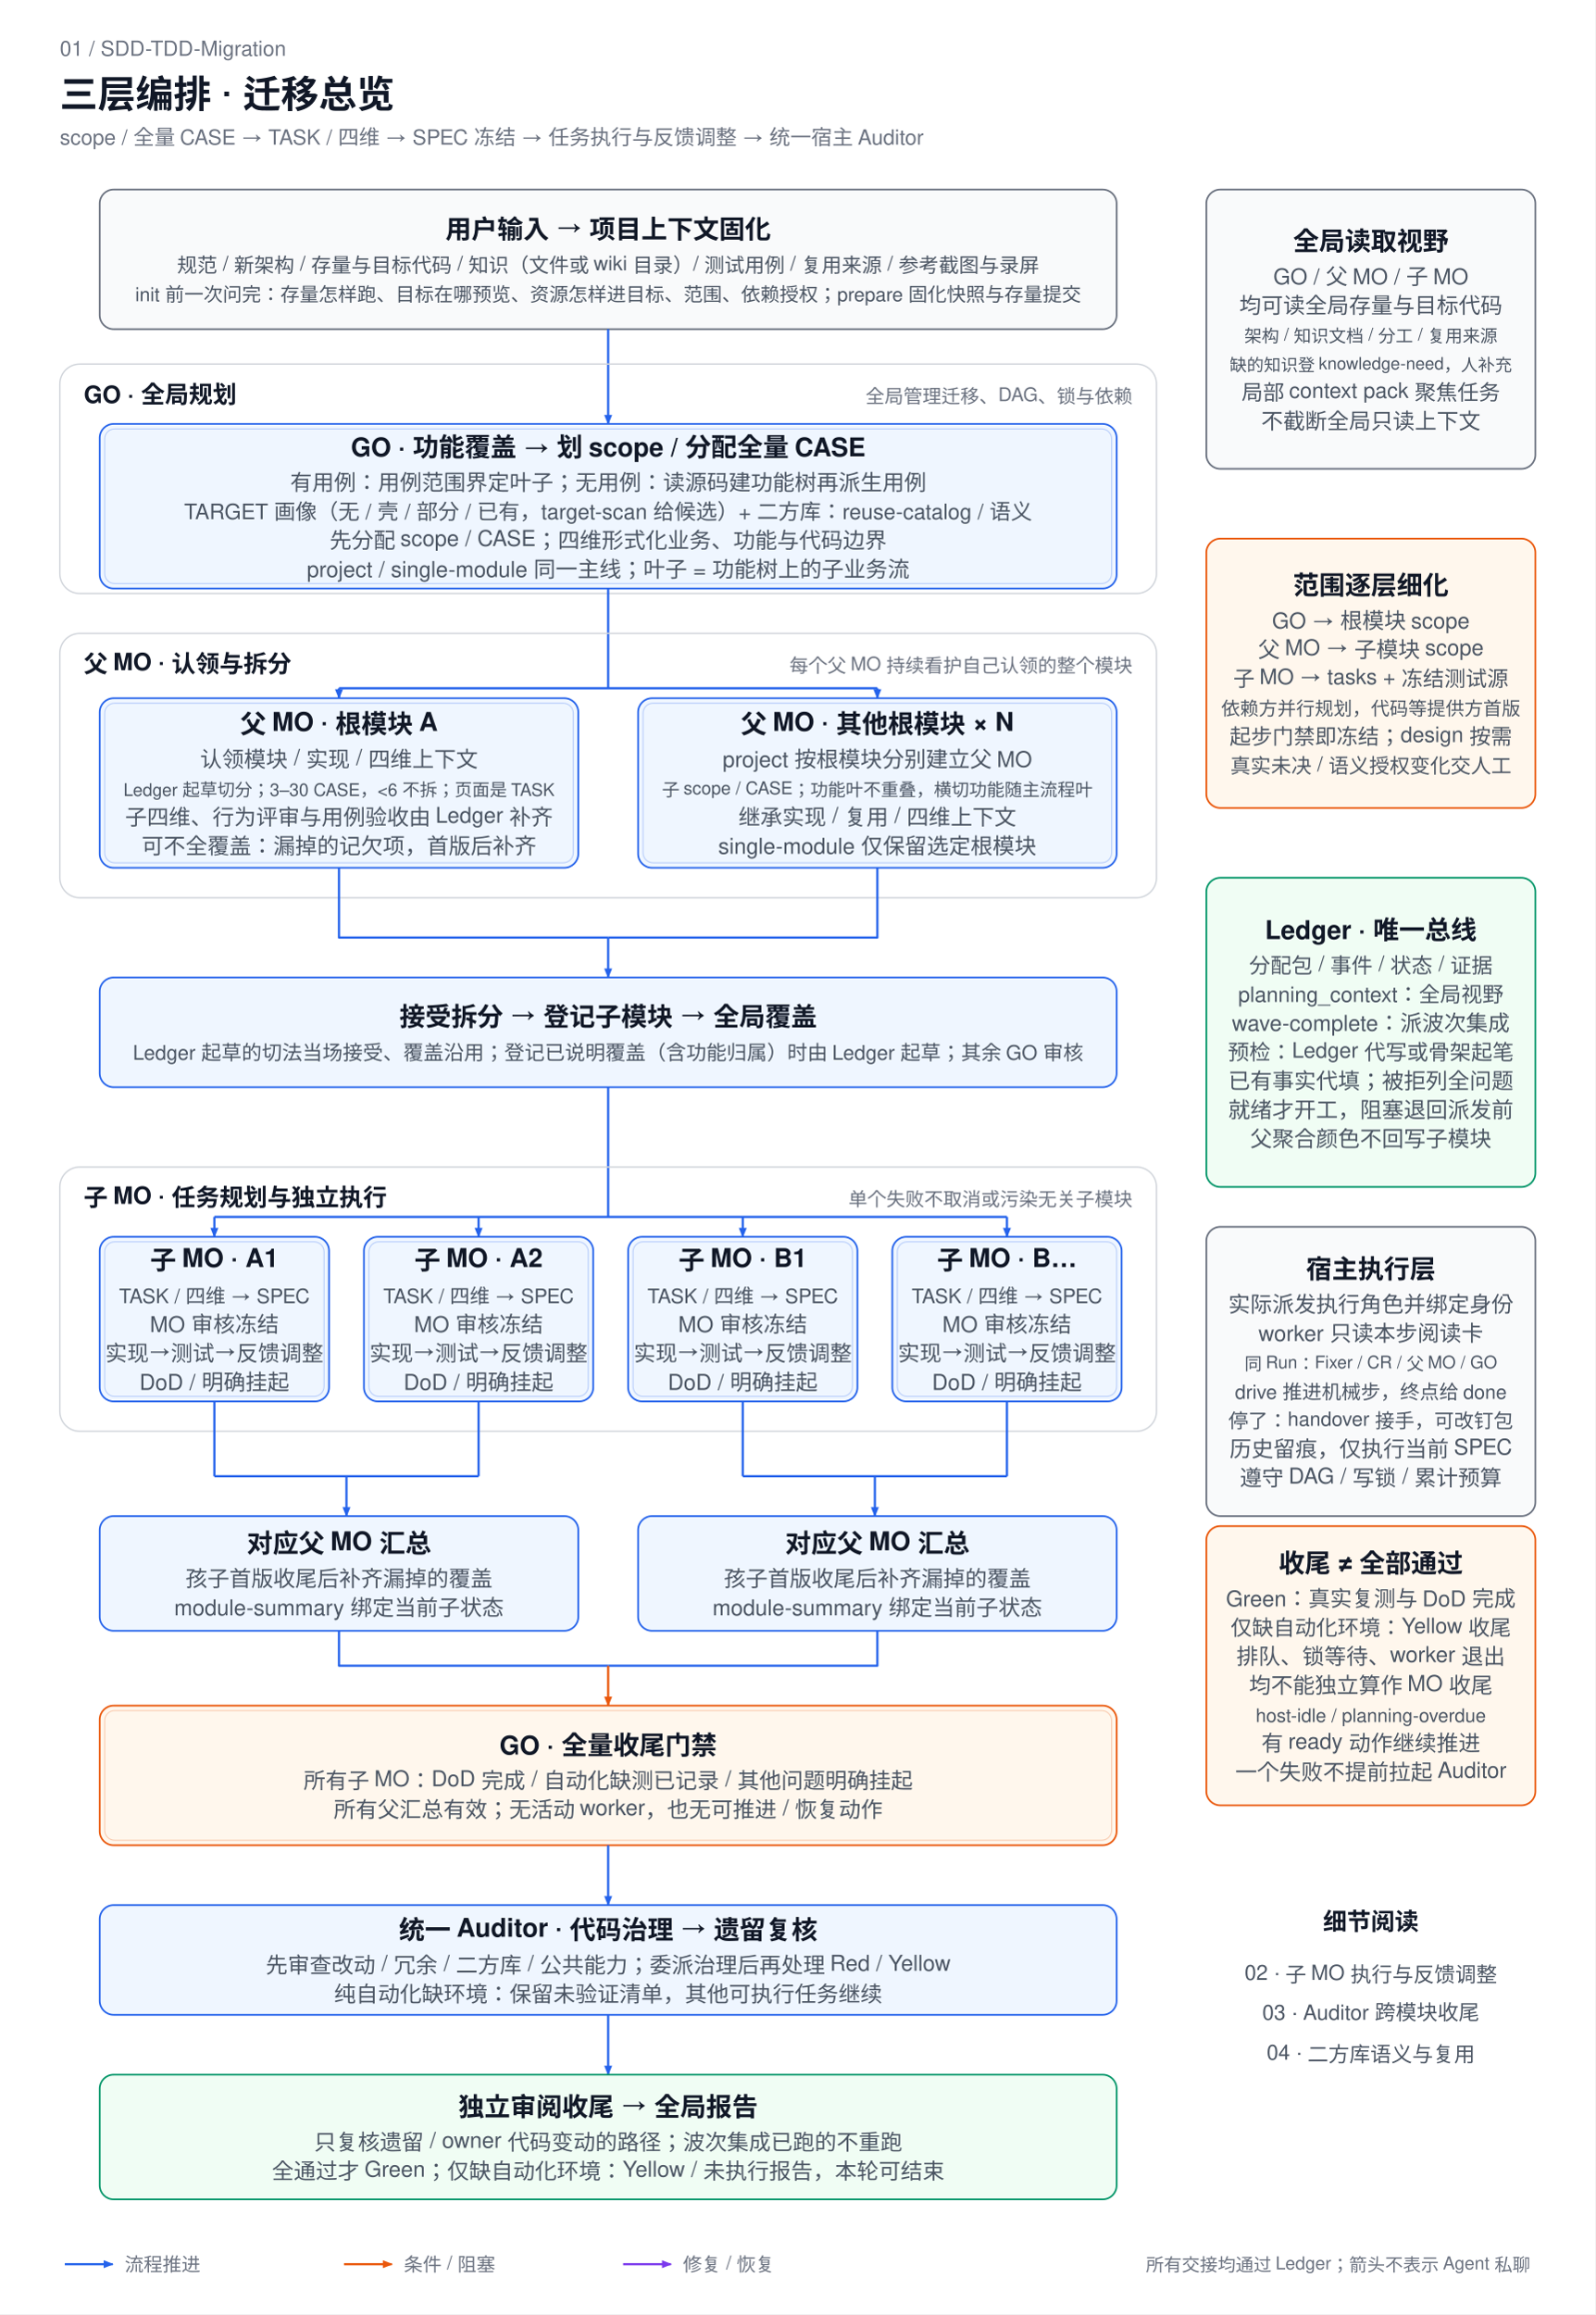
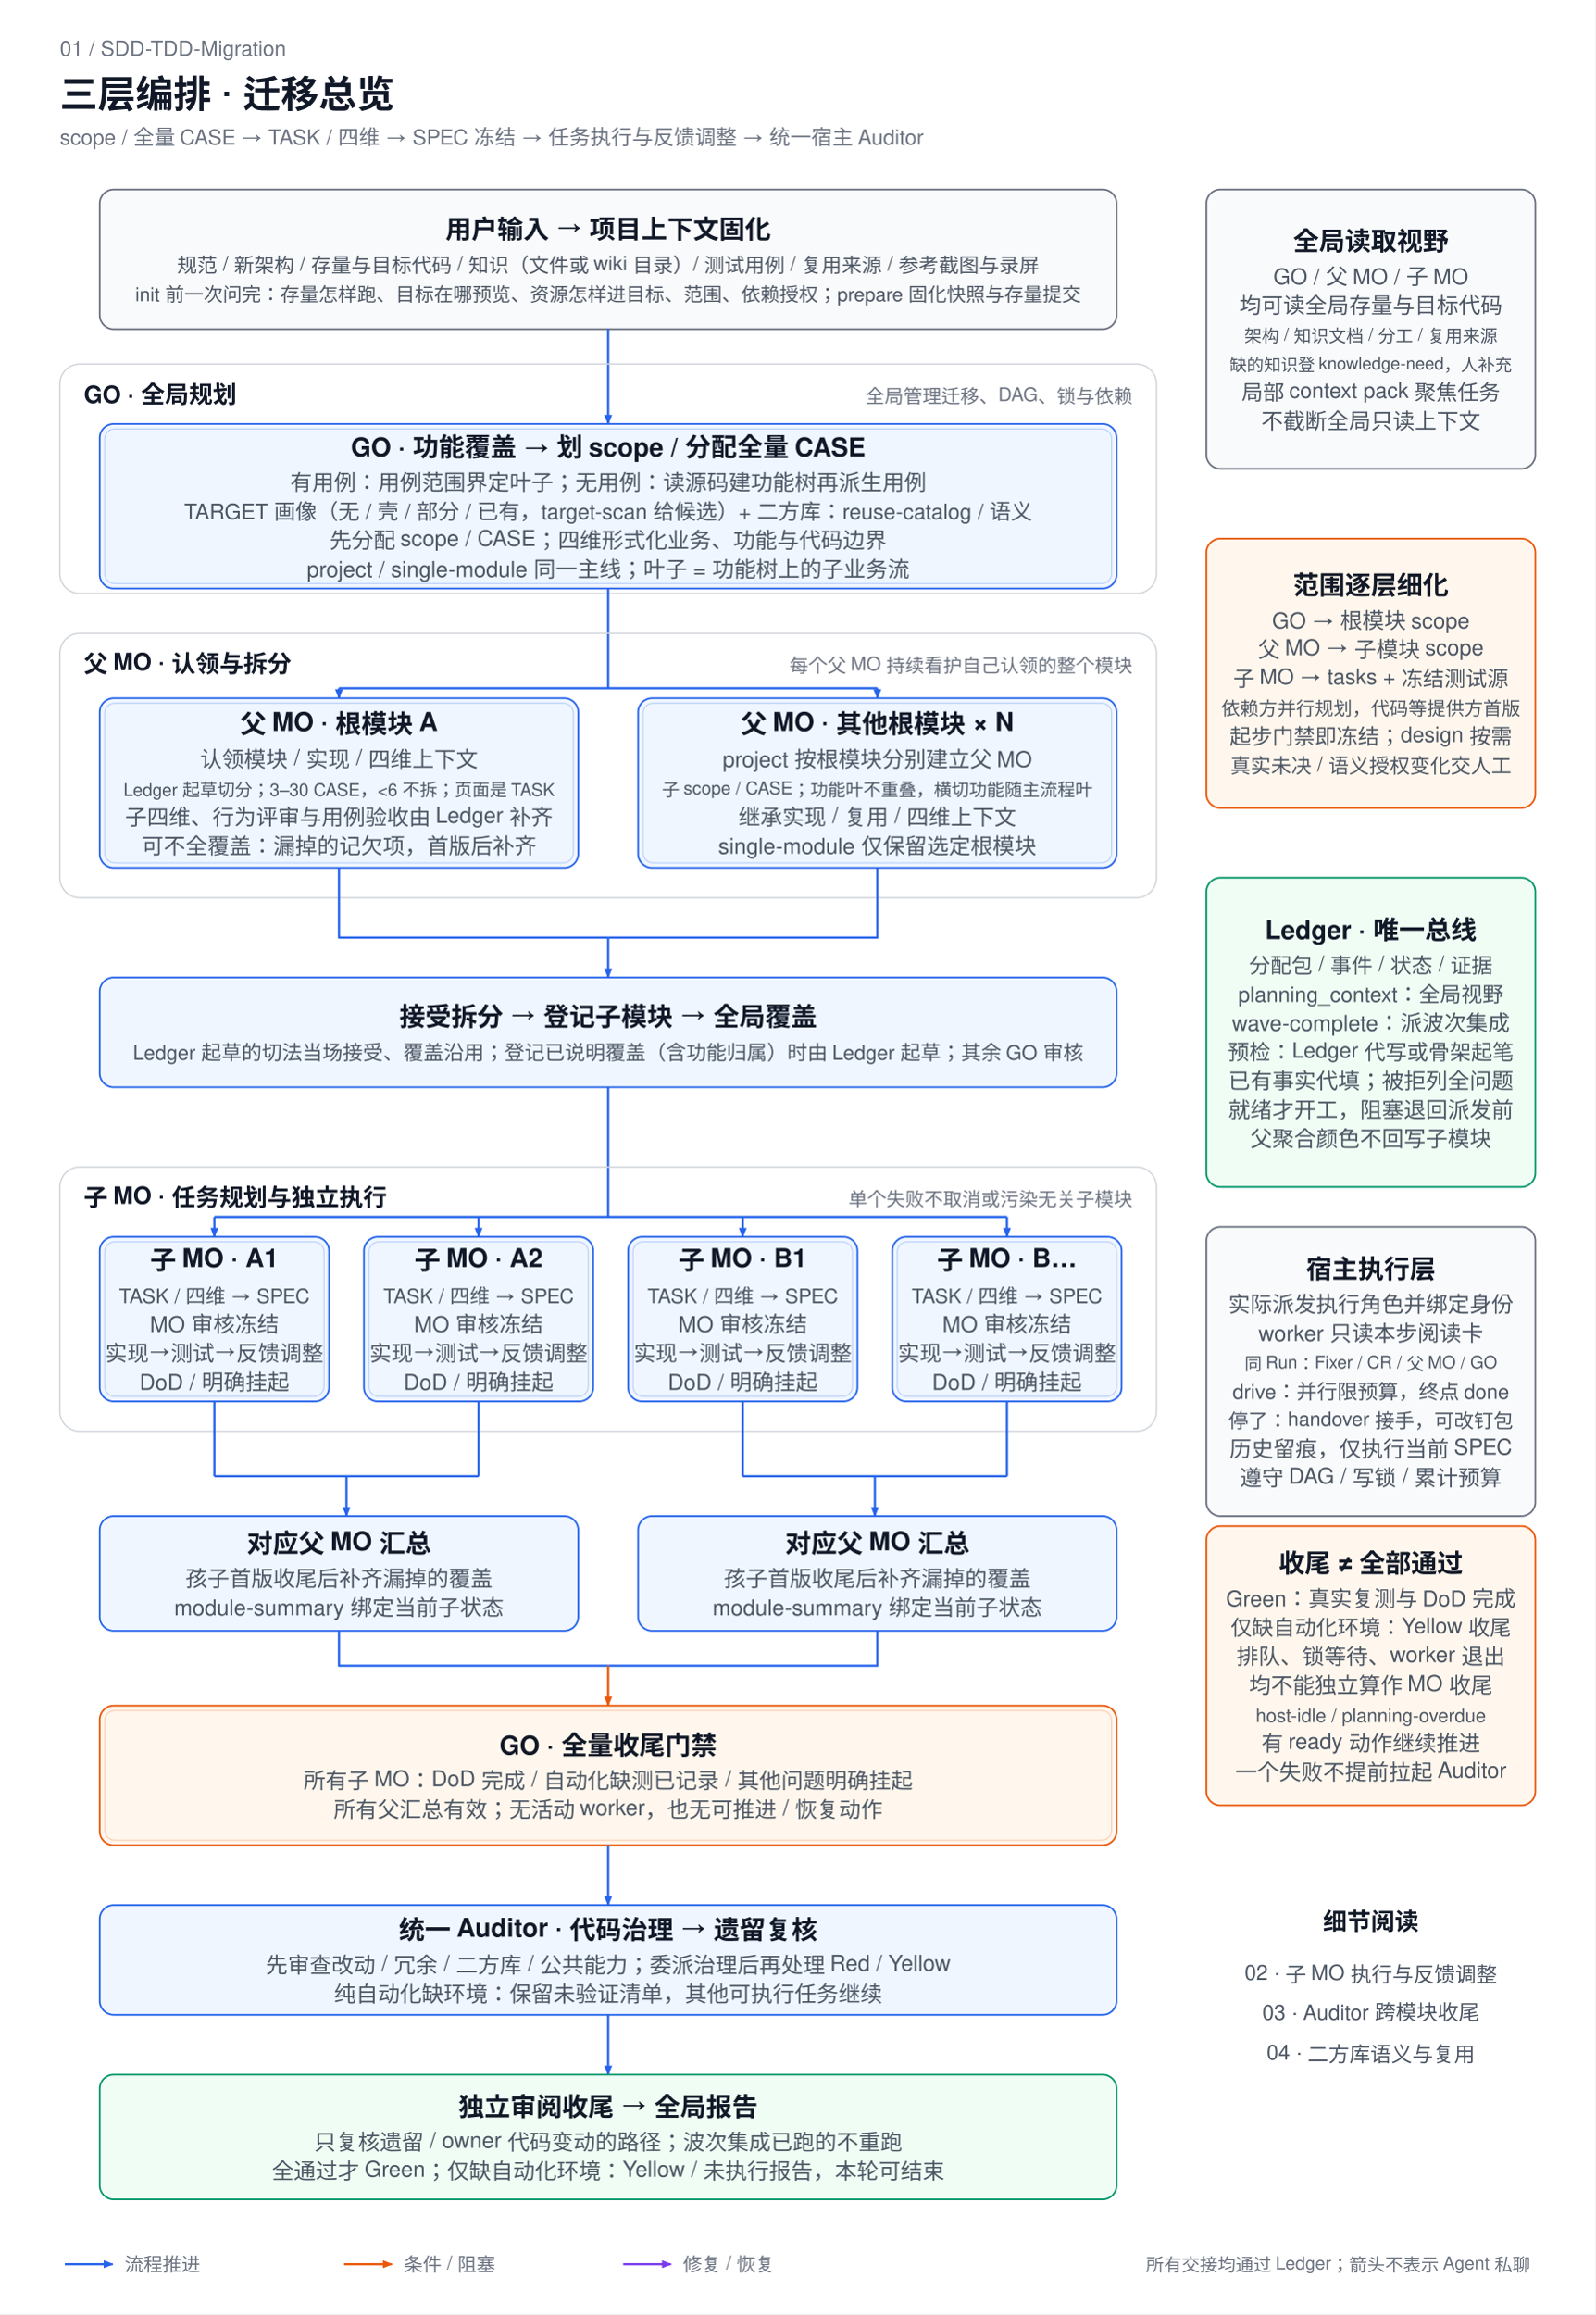
<svg xmlns="http://www.w3.org/2000/svg" width="1600" height="2320" viewBox="0 0 1600 2320" role="img" aria-labelledby="title desc">
  <style>text {font-family: "Helvetica Neue", Helvetica, Arial, "PingFang SC", "Microsoft YaHei", sans-serif;}</style>
  <defs>
    <marker id="arrow-blue" markerWidth="10" markerHeight="8" refX="9" refY="4" orient="auto" markerUnits="userSpaceOnUse">
      <path d="M0,0 L10,4 L0,8 Z" fill="#2563eb" />
    </marker>
    <marker id="arrow-orange" markerWidth="10" markerHeight="8" refX="9" refY="4" orient="auto" markerUnits="userSpaceOnUse">
      <path d="M0,0 L10,4 L0,8 Z" fill="#ea580c" />
    </marker>
    <marker id="arrow-green" markerWidth="10" markerHeight="8" refX="9" refY="4" orient="auto" markerUnits="userSpaceOnUse">
      <path d="M0,0 L10,4 L0,8 Z" fill="#059669" />
    </marker>
    <marker id="arrow-purple" markerWidth="10" markerHeight="8" refX="9" refY="4" orient="auto" markerUnits="userSpaceOnUse">
      <path d="M0,0 L10,4 L0,8 Z" fill="#7c3aed" />
    </marker>
    <marker id="arrow-gray" markerWidth="10" markerHeight="8" refX="9" refY="4" orient="auto" markerUnits="userSpaceOnUse">
      <path d="M0,0 L10,4 L0,8 Z" fill="#6b7280" />
    </marker>
  </defs>
  <rect width="1600" height="2320" fill="white" />
  <text x="60" y="56" font-size="21.00" fill="#6b7280" text-anchor="start" font-weight="400">01  /  SDD-TDD-Migration</text>
  <text x="60" y="108" font-size="38.00" fill="#111827" text-anchor="start" font-weight="700">三层编排 · 迁移总览</text>
  <text x="60" y="145" font-size="21.00" fill="#6b7280" text-anchor="start" font-weight="400">scope / 全量 CASE → TASK / 四维 → SPEC 冻结 → 任务执行与反馈调整 → 统一宿主 Auditor</text>
  <rect x="100" y="190" width="1020" height="140" rx="14" fill="#f9fafb" stroke="#6b7280" stroke-width="1.7" />
  <text x="610.0" y="239.0" font-size="26.00" fill="#111827" text-anchor="middle" font-weight="650">用户输入 → 项目上下文固化</text>
  <text x="610.0" y="273.0" font-size="20.16" fill="#4b5563" text-anchor="middle" font-weight="400">规范 / 新架构 / 存量与目标代码 / 知识（文件或 wiki 目录）/ 测试用例 / 复用来源 / 参考截图与录屏</text>
  <text x="610.0" y="302.0" font-size="19.26" fill="#4b5563" text-anchor="middle" font-weight="400">init 前一次问完：存量怎样跑、目标在哪预览、资源怎样进目标、范围、依赖授权；prepare 固化快照与存量提交</text>
  <path d="M610,330 L610,425" fill="none" stroke="#2563eb" stroke-width="2.2" stroke-linejoin="round" marker-end="url(#arrow-blue)" />
  <rect x="60" y="365" width="1100" height="230" rx="20" fill="none" stroke="#d1d5db" stroke-width="1.4" />
  <text x="84" y="404" font-size="24.00" fill="#111827" text-anchor="start" font-weight="650">GO  ·  全局规划</text>
  <text x="1136" y="404" font-size="19.00" fill="#6b7280" text-anchor="end" font-weight="400">全局管理迁移、DAG、锁与依赖</text>
  <rect x="100" y="425" width="1020" height="165" rx="14" fill="#eff6ff" stroke="#2563eb" stroke-width="1.7" />
  <rect x="105" y="430" width="1010" height="155" rx="10" fill="none" stroke="#2563eb" stroke-opacity="0.28" />
  <text x="610.0" y="457.5" font-size="26.00" fill="#111827" text-anchor="middle" font-weight="650">GO · 功能覆盖 → 划 scope / 分配全量 CASE</text>
  <text x="610.0" y="491.5" font-size="22.00" fill="#4b5563" text-anchor="middle" font-weight="400">有用例：用例范围界定叶子；无用例：读源码建功能树再派生用例</text>
  <text x="610.0" y="520.5" font-size="21.42" fill="#4b5563" text-anchor="middle" font-weight="400">TARGET 画像（无 / 壳 / 部分 / 已有，target-scan 给候选）+ 二方库：reuse-catalog / 语义</text>
  <text x="610.0" y="549.5" font-size="22.00" fill="#4b5563" text-anchor="middle" font-weight="400">先分配 scope / CASE；四维形式化业务、功能与代码边界</text>
  <text x="610.0" y="578.5" font-size="22.00" fill="#4b5563" text-anchor="middle" font-weight="400">project / single-module 同一主线；叶子 = 功能树上的子业务流</text>
  <path d="M610,590 L610,690" fill="none" stroke="#2563eb" stroke-width="2.2" stroke-linejoin="round" />
  <path d="M340,690 L880,690" fill="none" stroke="#2563eb" stroke-width="2.2" stroke-linejoin="round" />
  <path d="M340,690 L340,700" fill="none" stroke="#2563eb" stroke-width="2.2" stroke-linejoin="round" marker-end="url(#arrow-blue)" />
  <path d="M880,690 L880,700" fill="none" stroke="#2563eb" stroke-width="2.2" stroke-linejoin="round" marker-end="url(#arrow-blue)" />
  <rect x="60" y="635" width="1100" height="265" rx="20" fill="none" stroke="#d1d5db" stroke-width="1.4" />
  <text x="84" y="674" font-size="24.00" fill="#111827" text-anchor="start" font-weight="650">父 MO  ·  认领与拆分</text>
  <text x="1136" y="674" font-size="19.00" fill="#6b7280" text-anchor="end" font-weight="400">每个父 MO 持续看护自己认领的整个模块</text>
  <rect x="100" y="700" width="480" height="170" rx="14" fill="#eff6ff" stroke="#2563eb" stroke-width="1.7" />
  <rect x="105" y="705" width="470" height="160" rx="10" fill="none" stroke="#2563eb" stroke-opacity="0.28" />
  <text x="340.0" y="735.0" font-size="26.00" fill="#111827" text-anchor="middle" font-weight="650">父 MO · 根模块 A</text>
  <text x="340.0" y="769.0" font-size="22.00" fill="#4b5563" text-anchor="middle" font-weight="400">认领模块 / 实现 / 四维上下文</text>
  <text x="340.0" y="798.0" font-size="17.52" fill="#4b5563" text-anchor="middle" font-weight="400">Ledger 起草切分；3–30 CASE，&lt;6 不拆；页面是 TASK</text>
  <text x="340.0" y="827.0" font-size="21.89" fill="#4b5563" text-anchor="middle" font-weight="400">子四维、行为评审与用例验收由 Ledger 补齐</text>
  <text x="340.0" y="856.0" font-size="22.00" fill="#4b5563" text-anchor="middle" font-weight="400">可不全覆盖：漏掉的记欠项，首版后补齐</text>
  <rect x="640" y="700" width="480" height="170" rx="14" fill="#eff6ff" stroke="#2563eb" stroke-width="1.7" />
  <rect x="645" y="705" width="470" height="160" rx="10" fill="none" stroke="#2563eb" stroke-opacity="0.28" />
  <text x="880.0" y="735.0" font-size="26.00" fill="#111827" text-anchor="middle" font-weight="650">父 MO · 其他根模块 × N</text>
  <text x="880.0" y="769.0" font-size="22.00" fill="#4b5563" text-anchor="middle" font-weight="400">project 按根模块分别建立父 MO</text>
  <text x="880.0" y="798.0" font-size="17.71" fill="#4b5563" text-anchor="middle" font-weight="400">子 scope / CASE；功能叶不重叠，横切功能随主流程叶</text>
  <text x="880.0" y="827.0" font-size="22.00" fill="#4b5563" text-anchor="middle" font-weight="400">继承实现 / 复用 / 四维上下文</text>
  <text x="880.0" y="856.0" font-size="22.00" fill="#4b5563" text-anchor="middle" font-weight="400">single-module 仅保留选定根模块</text>
  <path d="M340,870 L340,940 L610,940" fill="none" stroke="#2563eb" stroke-width="2.2" stroke-linejoin="round" />
  <path d="M880,870 L880,940 L610,940" fill="none" stroke="#2563eb" stroke-width="2.2" stroke-linejoin="round" />
  <path d="M610,940 L610,980" fill="none" stroke="#2563eb" stroke-width="2.2" stroke-linejoin="round" marker-end="url(#arrow-blue)" />
  <rect x="100" y="980" width="1020" height="110" rx="14" fill="#eff6ff" stroke="#2563eb" stroke-width="1.7" />
  <text x="610.0" y="1028.5" font-size="26.00" fill="#111827" text-anchor="middle" font-weight="650">接受拆分 → 登记子模块 → 全局覆盖</text>
  <text x="610.0" y="1062.5" font-size="20.27" fill="#4b5563" text-anchor="middle" font-weight="400">Ledger 起草的切法当场接受、覆盖沿用；登记已说明覆盖（含功能归属）时由 Ledger 起草；其余 GO 审核</text>
  <path d="M610,1090 L610,1220" fill="none" stroke="#2563eb" stroke-width="2.2" stroke-linejoin="round" />
  <path d="M215,1220 L1010,1220" fill="none" stroke="#2563eb" stroke-width="2.2" stroke-linejoin="round" />
  <rect x="60" y="1170" width="1100" height="265" rx="20" fill="none" stroke="#d1d5db" stroke-width="1.4" />
  <text x="84" y="1209" font-size="24.00" fill="#111827" text-anchor="start" font-weight="650">子 MO  ·  任务规划与独立执行</text>
  <text x="1136" y="1209" font-size="19.00" fill="#6b7280" text-anchor="end" font-weight="400">单个失败不取消或污染无关子模块</text>
  <path d="M215,1220 L215,1240" fill="none" stroke="#2563eb" stroke-width="2.2" stroke-linejoin="round" marker-end="url(#arrow-blue)" />
  <rect x="100" y="1240" width="230" height="165" rx="14" fill="#eff6ff" stroke="#2563eb" stroke-width="1.7" />
  <rect x="105" y="1245" width="220" height="155" rx="10" fill="none" stroke="#2563eb" stroke-opacity="0.28" />
  <text x="215.0" y="1272.5" font-size="26.00" fill="#111827" text-anchor="middle" font-weight="650">子 MO · A1</text>
  <text x="215.0" y="1306.5" font-size="20.04" fill="#4b5563" text-anchor="middle" font-weight="400">TASK / 四维 → SPEC</text>
  <text x="215.0" y="1335.5" font-size="22.00" fill="#4b5563" text-anchor="middle" font-weight="400">MO 审核冻结</text>
  <text x="215.0" y="1364.5" font-size="21.88" fill="#4b5563" text-anchor="middle" font-weight="400">实现→测试→反馈调整</text>
  <text x="215.0" y="1393.5" font-size="22.00" fill="#4b5563" text-anchor="middle" font-weight="400">DoD / 明确挂起</text>
  <path d="M480,1220 L480,1240" fill="none" stroke="#2563eb" stroke-width="2.2" stroke-linejoin="round" marker-end="url(#arrow-blue)" />
  <rect x="365" y="1240" width="230" height="165" rx="14" fill="#eff6ff" stroke="#2563eb" stroke-width="1.7" />
  <rect x="370" y="1245" width="220" height="155" rx="10" fill="none" stroke="#2563eb" stroke-opacity="0.28" />
  <text x="480.0" y="1272.5" font-size="26.00" fill="#111827" text-anchor="middle" font-weight="650">子 MO · A2</text>
  <text x="480.0" y="1306.5" font-size="20.04" fill="#4b5563" text-anchor="middle" font-weight="400">TASK / 四维 → SPEC</text>
  <text x="480.0" y="1335.5" font-size="22.00" fill="#4b5563" text-anchor="middle" font-weight="400">MO 审核冻结</text>
  <text x="480.0" y="1364.5" font-size="21.88" fill="#4b5563" text-anchor="middle" font-weight="400">实现→测试→反馈调整</text>
  <text x="480.0" y="1393.5" font-size="22.00" fill="#4b5563" text-anchor="middle" font-weight="400">DoD / 明确挂起</text>
  <path d="M745,1220 L745,1240" fill="none" stroke="#2563eb" stroke-width="2.2" stroke-linejoin="round" marker-end="url(#arrow-blue)" />
  <rect x="630" y="1240" width="230" height="165" rx="14" fill="#eff6ff" stroke="#2563eb" stroke-width="1.7" />
  <rect x="635" y="1245" width="220" height="155" rx="10" fill="none" stroke="#2563eb" stroke-opacity="0.28" />
  <text x="745.0" y="1272.5" font-size="26.00" fill="#111827" text-anchor="middle" font-weight="650">子 MO · B1</text>
  <text x="745.0" y="1306.5" font-size="20.04" fill="#4b5563" text-anchor="middle" font-weight="400">TASK / 四维 → SPEC</text>
  <text x="745.0" y="1335.5" font-size="22.00" fill="#4b5563" text-anchor="middle" font-weight="400">MO 审核冻结</text>
  <text x="745.0" y="1364.5" font-size="21.88" fill="#4b5563" text-anchor="middle" font-weight="400">实现→测试→反馈调整</text>
  <text x="745.0" y="1393.5" font-size="22.00" fill="#4b5563" text-anchor="middle" font-weight="400">DoD / 明确挂起</text>
  <path d="M1010,1220 L1010,1240" fill="none" stroke="#2563eb" stroke-width="2.2" stroke-linejoin="round" marker-end="url(#arrow-blue)" />
  <rect x="895" y="1240" width="230" height="165" rx="14" fill="#eff6ff" stroke="#2563eb" stroke-width="1.7" />
  <rect x="900" y="1245" width="220" height="155" rx="10" fill="none" stroke="#2563eb" stroke-opacity="0.28" />
  <text x="1010.0" y="1272.5" font-size="26.00" fill="#111827" text-anchor="middle" font-weight="650">子 MO · B…</text>
  <text x="1010.0" y="1306.5" font-size="20.04" fill="#4b5563" text-anchor="middle" font-weight="400">TASK / 四维 → SPEC</text>
  <text x="1010.0" y="1335.5" font-size="22.00" fill="#4b5563" text-anchor="middle" font-weight="400">MO 审核冻结</text>
  <text x="1010.0" y="1364.5" font-size="21.88" fill="#4b5563" text-anchor="middle" font-weight="400">实现→测试→反馈调整</text>
  <text x="1010.0" y="1393.5" font-size="22.00" fill="#4b5563" text-anchor="middle" font-weight="400">DoD / 明确挂起</text>
  <path d="M215,1405 L215,1480" fill="none" stroke="#2563eb" stroke-width="2.2" stroke-linejoin="round" />
  <path d="M480,1405 L480,1480" fill="none" stroke="#2563eb" stroke-width="2.2" stroke-linejoin="round" />
  <path d="M215,1480 L480,1480" fill="none" stroke="#2563eb" stroke-width="2.2" stroke-linejoin="round" />
  <path d="M347.5,1480 L347.5,1520" fill="none" stroke="#2563eb" stroke-width="2.2" stroke-linejoin="round" marker-end="url(#arrow-blue)" />
  <rect x="100" y="1520" width="480" height="115" rx="14" fill="#eff6ff" stroke="#2563eb" stroke-width="1.7" />
  <text x="340.0" y="1556.5" font-size="26.00" fill="#111827" text-anchor="middle" font-weight="650">对应父 MO 汇总</text>
  <text x="340.0" y="1590.5" font-size="22.00" fill="#4b5563" text-anchor="middle" font-weight="400">孩子首版收尾后补齐漏掉的覆盖</text>
  <text x="340.0" y="1619.5" font-size="22.00" fill="#4b5563" text-anchor="middle" font-weight="400">module-summary 绑定当前子状态</text>
  <path d="M745,1405 L745,1480" fill="none" stroke="#2563eb" stroke-width="2.2" stroke-linejoin="round" />
  <path d="M1010,1405 L1010,1480" fill="none" stroke="#2563eb" stroke-width="2.2" stroke-linejoin="round" />
  <path d="M745,1480 L1010,1480" fill="none" stroke="#2563eb" stroke-width="2.2" stroke-linejoin="round" />
  <path d="M877.5,1480 L877.5,1520" fill="none" stroke="#2563eb" stroke-width="2.2" stroke-linejoin="round" marker-end="url(#arrow-blue)" />
  <rect x="640" y="1520" width="480" height="115" rx="14" fill="#eff6ff" stroke="#2563eb" stroke-width="1.7" />
  <text x="880.0" y="1556.5" font-size="26.00" fill="#111827" text-anchor="middle" font-weight="650">对应父 MO 汇总</text>
  <text x="880.0" y="1590.5" font-size="22.00" fill="#4b5563" text-anchor="middle" font-weight="400">孩子首版收尾后补齐漏掉的覆盖</text>
  <text x="880.0" y="1619.5" font-size="22.00" fill="#4b5563" text-anchor="middle" font-weight="400">module-summary 绑定当前子状态</text>
  <path d="M340,1635 L340,1670 L610,1670" fill="none" stroke="#2563eb" stroke-width="2.2" stroke-linejoin="round" />
  <path d="M880,1635 L880,1670 L610,1670" fill="none" stroke="#2563eb" stroke-width="2.2" stroke-linejoin="round" />
  <path d="M610,1670 L610,1710" fill="none" stroke="#ea580c" stroke-width="2.2" stroke-linejoin="round" marker-end="url(#arrow-orange)" />
  <rect x="100" y="1710" width="1020" height="140" rx="14" fill="#fff7ed" stroke="#ea580c" stroke-width="1.7" />
  <rect x="105" y="1715" width="1010" height="130" rx="10" fill="none" stroke="#ea580c" stroke-opacity="0.28" />
  <text x="610.0" y="1759.0" font-size="26.00" fill="#111827" text-anchor="middle" font-weight="650">GO · 全量收尾门禁</text>
  <text x="610.0" y="1793.0" font-size="22.00" fill="#4b5563" text-anchor="middle" font-weight="400">所有子 MO：DoD 完成 / 自动化缺测已记录 / 其他问题明确挂起</text>
  <text x="610.0" y="1822.0" font-size="22.00" fill="#4b5563" text-anchor="middle" font-weight="400">所有父汇总有效；无活动 worker，也无可推进 / 恢复动作</text>
  <path d="M610,1850 L610,1910" fill="none" stroke="#2563eb" stroke-width="2.2" stroke-linejoin="round" marker-end="url(#arrow-blue)" />
  <rect x="100" y="1910" width="1020" height="110" rx="14" fill="#eff6ff" stroke="#2563eb" stroke-width="1.7" />
  <text x="610.0" y="1944.0" font-size="26.00" fill="#111827" text-anchor="middle" font-weight="650">统一 Auditor · 代码治理 → 遗留复核</text>
  <text x="610.0" y="1978.0" font-size="22.00" fill="#4b5563" text-anchor="middle" font-weight="400">先审查改动 / 冗余 / 二方库 / 公共能力；委派治理后再处理 Red / Yellow</text>
  <text x="610.0" y="2007.0" font-size="22.00" fill="#4b5563" text-anchor="middle" font-weight="400">纯自动化缺环境：保留未验证清单，其他可执行任务继续</text>
  <path d="M610,2020 L610,2080" fill="none" stroke="#2563eb" stroke-width="2.2" stroke-linejoin="round" marker-end="url(#arrow-blue)" />
  <rect x="100" y="2080" width="1020" height="125" rx="14" fill="#f0fdf4" stroke="#059669" stroke-width="1.7" />
  <text x="610.0" y="2121.5" font-size="26.00" fill="#111827" text-anchor="middle" font-weight="650">独立审阅收尾 → 全局报告</text>
  <text x="610.0" y="2155.5" font-size="22.00" fill="#4b5563" text-anchor="middle" font-weight="400">只复核遗留 / owner 代码变动的路径；波次集成已跑的不重跑</text>
  <text x="610.0" y="2184.5" font-size="22.00" fill="#4b5563" text-anchor="middle" font-weight="400">全通过才 Green；仅缺自动化环境：Yellow / 未执行报告，本轮可结束</text>
  <rect x="1210" y="190" width="330" height="280" rx="14" fill="#f9fafb" stroke="#6b7280" stroke-width="1.7" />
  <text x="1375.0" y="251.0" font-size="26.00" fill="#111827" text-anchor="middle" font-weight="650">全局读取视野</text>
  <text x="1375.0" y="285.0" font-size="22.00" fill="#4b5563" text-anchor="middle" font-weight="400">GO / 父 MO / 子 MO</text>
  <text x="1375.0" y="314.0" font-size="22.00" fill="#4b5563" text-anchor="middle" font-weight="400">均可读全局存量与目标代码</text>
  <text x="1375.0" y="343.0" font-size="17.51" fill="#4b5563" text-anchor="middle" font-weight="400">架构 / 知识文档 / 分工 / 复用来源</text>
  <text x="1375.0" y="372.0" font-size="17.09" fill="#4b5563" text-anchor="middle" font-weight="400">缺的知识登 knowledge-need，人补充</text>
  <text x="1375.0" y="401.0" font-size="21.46" fill="#4b5563" text-anchor="middle" font-weight="400">局部 context pack 聚焦任务</text>
  <text x="1375.0" y="430.0" font-size="22.00" fill="#4b5563" text-anchor="middle" font-weight="400">不截断全局只读上下文</text>
  <rect x="1210" y="540" width="330" height="270" rx="14" fill="#fff7ed" stroke="#ea580c" stroke-width="1.7" />
  <text x="1375.0" y="596.0" font-size="26.00" fill="#111827" text-anchor="middle" font-weight="650">范围逐层细化</text>
  <text x="1375.0" y="630.0" font-size="22.00" fill="#4b5563" text-anchor="middle" font-weight="400">GO → 根模块 scope</text>
  <text x="1375.0" y="659.0" font-size="22.00" fill="#4b5563" text-anchor="middle" font-weight="400">父 MO → 子模块 scope</text>
  <text x="1375.0" y="688.0" font-size="21.46" fill="#4b5563" text-anchor="middle" font-weight="400">子 MO → tasks + 冻结测试源</text>
  <text x="1375.0" y="717.0" font-size="18.75" fill="#4b5563" text-anchor="middle" font-weight="400">依赖方并行规划，代码等提供方首版</text>
  <text x="1375.0" y="746.0" font-size="21.44" fill="#4b5563" text-anchor="middle" font-weight="400">起步门禁即冻结；design 按需</text>
  <text x="1375.0" y="775.0" font-size="20.39" fill="#4b5563" text-anchor="middle" font-weight="400">真实未决 / 语义授权变化交人工</text>
  <rect x="1210" y="880" width="330" height="310" rx="14" fill="#f0fdf4" stroke="#059669" stroke-width="1.7" />
  <text x="1375.0" y="941.5" font-size="26.00" fill="#111827" text-anchor="middle" font-weight="650">Ledger · 唯一总线</text>
  <text x="1375.0" y="975.5" font-size="21.23" fill="#4b5563" text-anchor="middle" font-weight="400">分配包 / 事件 / 状态 / 证据</text>
  <text x="1375.0" y="1004.5" font-size="21.25" fill="#4b5563" text-anchor="middle" font-weight="400">planning_context：全局视野</text>
  <text x="1375.0" y="1033.5" font-size="22.00" fill="#4b5563" text-anchor="middle" font-weight="400">wave-complete：派波次集成</text>
  <text x="1375.0" y="1062.5" font-size="21.44" fill="#4b5563" text-anchor="middle" font-weight="400">预检：Ledger 代写或骨架起笔</text>
  <text x="1375.0" y="1091.5" font-size="22.00" fill="#4b5563" text-anchor="middle" font-weight="400">已有事实代填；被拒列全问题</text>
  <text x="1375.0" y="1120.5" font-size="22.00" fill="#4b5563" text-anchor="middle" font-weight="400">就绪才开工，阻塞退回派发前</text>
  <text x="1375.0" y="1149.5" font-size="22.00" fill="#4b5563" text-anchor="middle" font-weight="400">父聚合颜色不回写子模块</text>
  <rect x="1210" y="1230" width="330" height="290" rx="14" fill="#f9fafb" stroke="#6b7280" stroke-width="1.7" />
  <text x="1375.0" y="1281.5" font-size="26.00" fill="#111827" text-anchor="middle" font-weight="650">宿主执行层</text>
  <text x="1375.0" y="1315.5" font-size="22.00" fill="#4b5563" text-anchor="middle" font-weight="400">实际派发执行角色并绑定身份</text>
  <text x="1375.0" y="1344.5" font-size="22.00" fill="#4b5563" text-anchor="middle" font-weight="400">worker 只读本步阅读卡</text>
  <text x="1375.0" y="1373.5" font-size="17.39" fill="#4b5563" text-anchor="middle" font-weight="400">同 Run：Fixer / CR / 父 MO / GO</text>
-   <text x="1375.0" y="1402.5" font-size="19.65" fill="#4b5563" text-anchor="middle" font-weight="400">drive 推进机械步，终点给 done</text>
+   <text x="1375.0" y="1402.5" font-size="20.41" fill="#4b5563" text-anchor="middle" font-weight="400">drive：并行限预算，终点 done</text>
  <text x="1375.0" y="1431.5" font-size="19.83" fill="#4b5563" text-anchor="middle" font-weight="400">停了：handover 接手，可改钉包</text>
  <text x="1375.0" y="1460.5" font-size="22.00" fill="#4b5563" text-anchor="middle" font-weight="400">历史留痕，仅执行当前 SPEC</text>
  <text x="1375.0" y="1489.5" font-size="21.90" fill="#4b5563" text-anchor="middle" font-weight="400">遵守 DAG / 写锁 / 累计预算</text>
  <rect x="1210" y="1530" width="330" height="280" rx="14" fill="#fff7ed" stroke="#ea580c" stroke-width="1.7" />
  <text x="1375.0" y="1576.5" font-size="26.00" fill="#111827" text-anchor="middle" font-weight="650">收尾 ≠ 全部通过</text>
  <text x="1375.0" y="1610.5" font-size="21.90" fill="#4b5563" text-anchor="middle" font-weight="400">Green：真实复测与 DoD 完成</text>
  <text x="1375.0" y="1639.5" font-size="21.44" fill="#4b5563" text-anchor="middle" font-weight="400">仅缺自动化环境：Yellow 收尾</text>
  <text x="1375.0" y="1668.5" font-size="22.00" fill="#4b5563" text-anchor="middle" font-weight="400">排队、锁等待、worker 退出</text>
  <text x="1375.0" y="1697.5" font-size="22.00" fill="#4b5563" text-anchor="middle" font-weight="400">均不能独立算作 MO 收尾</text>
  <text x="1375.0" y="1726.5" font-size="18.80" fill="#4b5563" text-anchor="middle" font-weight="400">host-idle / planning-overdue</text>
  <text x="1375.0" y="1755.5" font-size="22.00" fill="#4b5563" text-anchor="middle" font-weight="400">有 ready 动作继续推进</text>
  <text x="1375.0" y="1784.5" font-size="22.00" fill="#4b5563" text-anchor="middle" font-weight="400">一个失败不提前拉起 Auditor</text>
  <text x="1375" y="1935" font-size="24.00" fill="#111827" text-anchor="middle" font-weight="650">细节阅读</text>
  <text x="1375" y="1985" font-size="21.00" fill="#4b5563" text-anchor="middle" font-weight="400">02 · 子 MO 执行与反馈调整</text>
  <text x="1375" y="2025" font-size="21.00" fill="#4b5563" text-anchor="middle" font-weight="400">03 · Auditor 跨模块收尾</text>
  <text x="1375" y="2065" font-size="21.00" fill="#4b5563" text-anchor="middle" font-weight="400">04 · 二方库语义与复用</text>
  <path d="M65,2270 L113,2270" fill="none" stroke="#2563eb" stroke-width="2.2" stroke-linejoin="round" marker-end="url(#arrow-blue)" />
  <text x="125" y="2277" font-size="19.00" fill="#6b7280" text-anchor="start" font-weight="400">流程推进</text>
  <path d="M345,2270 L393,2270" fill="none" stroke="#ea580c" stroke-width="2.2" stroke-linejoin="round" marker-end="url(#arrow-orange)" />
  <text x="405" y="2277" font-size="19.00" fill="#6b7280" text-anchor="start" font-weight="400">条件 / 阻塞</text>
  <path d="M625,2270 L673,2270" fill="none" stroke="#7c3aed" stroke-width="2.2" stroke-linejoin="round" marker-end="url(#arrow-purple)" />
  <text x="685" y="2277" font-size="19.00" fill="#6b7280" text-anchor="start" font-weight="400">修复 / 恢复</text>
  <text x="1535" y="2277" font-size="18.00" fill="#6b7280" text-anchor="end" font-weight="400">所有交接均通过 Ledger；箭头不表示 Agent 私聊</text>
</svg>
